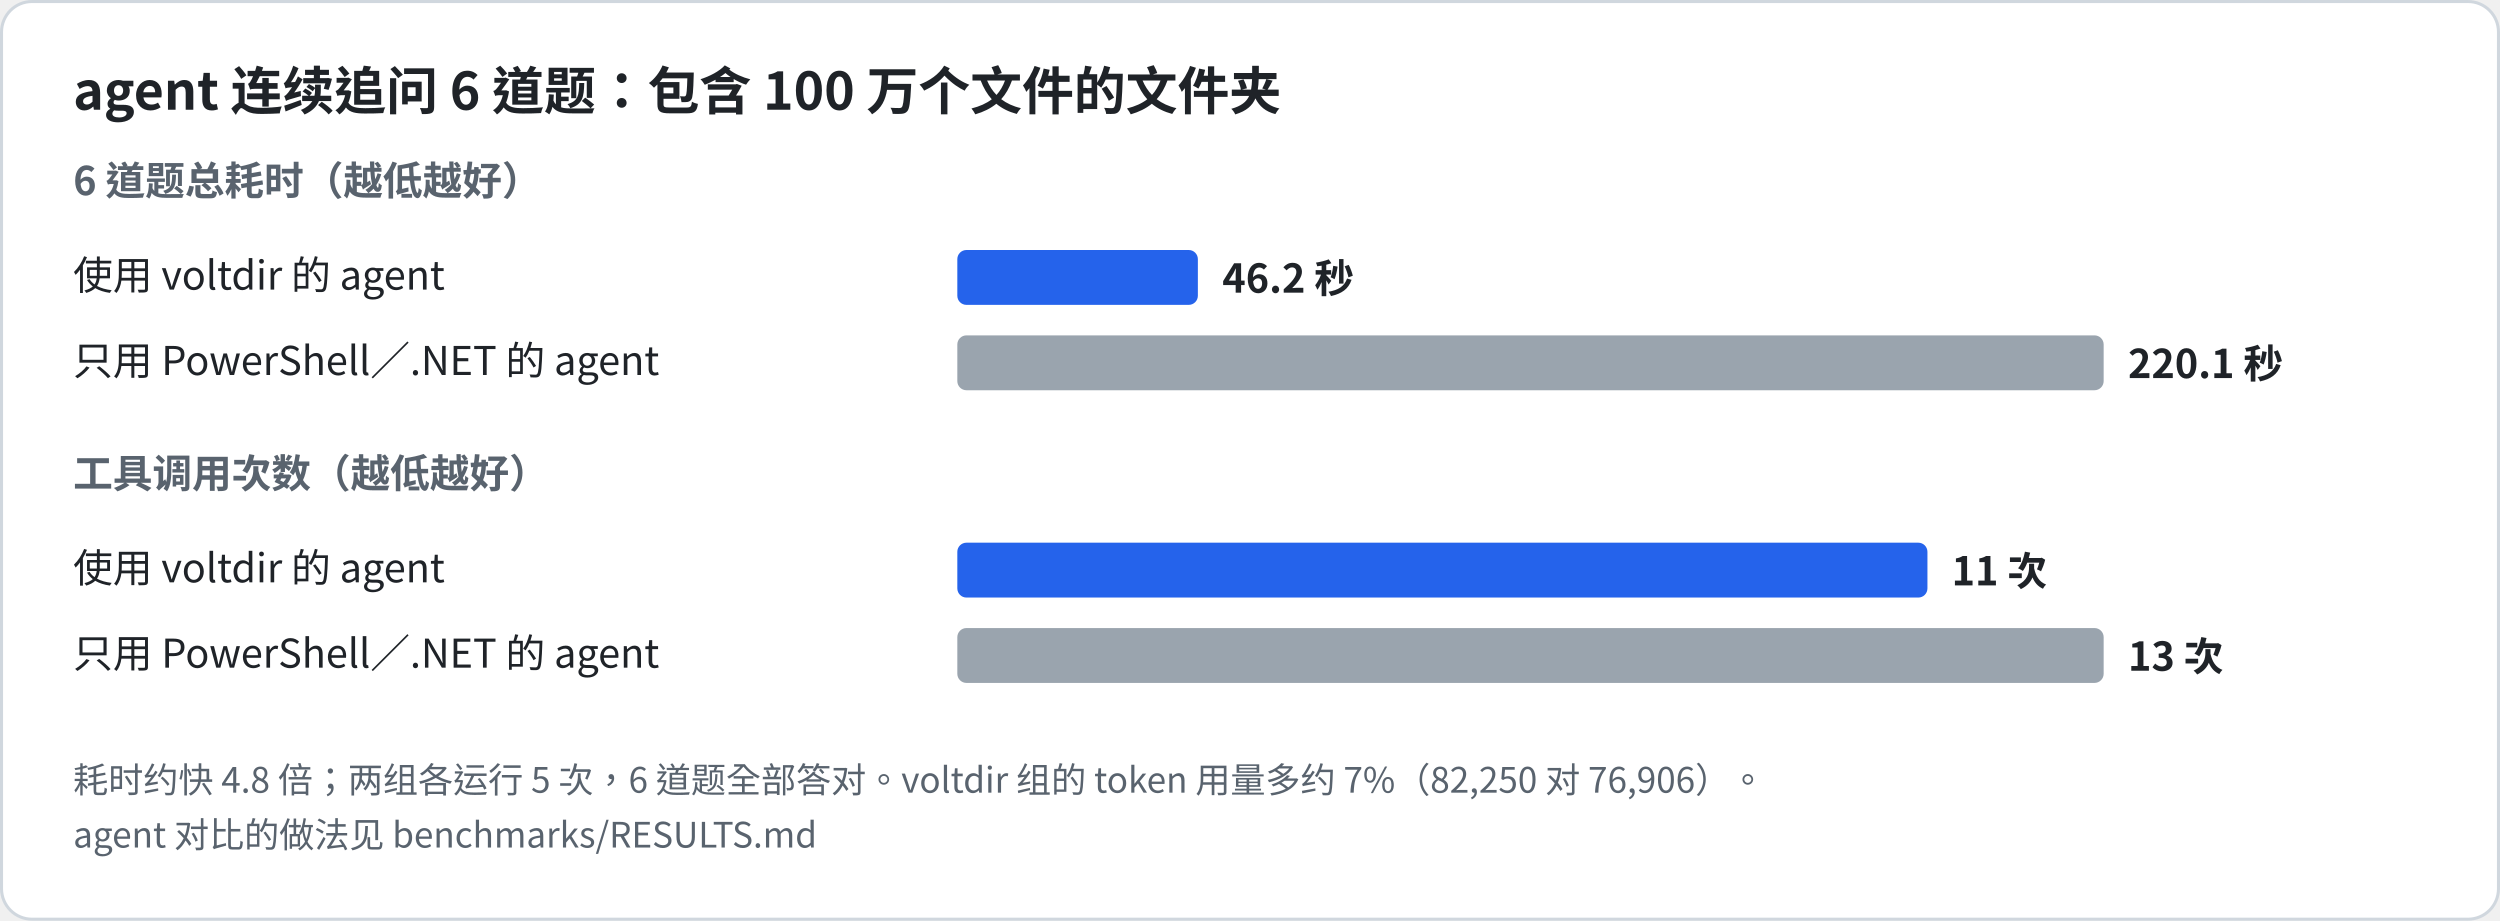
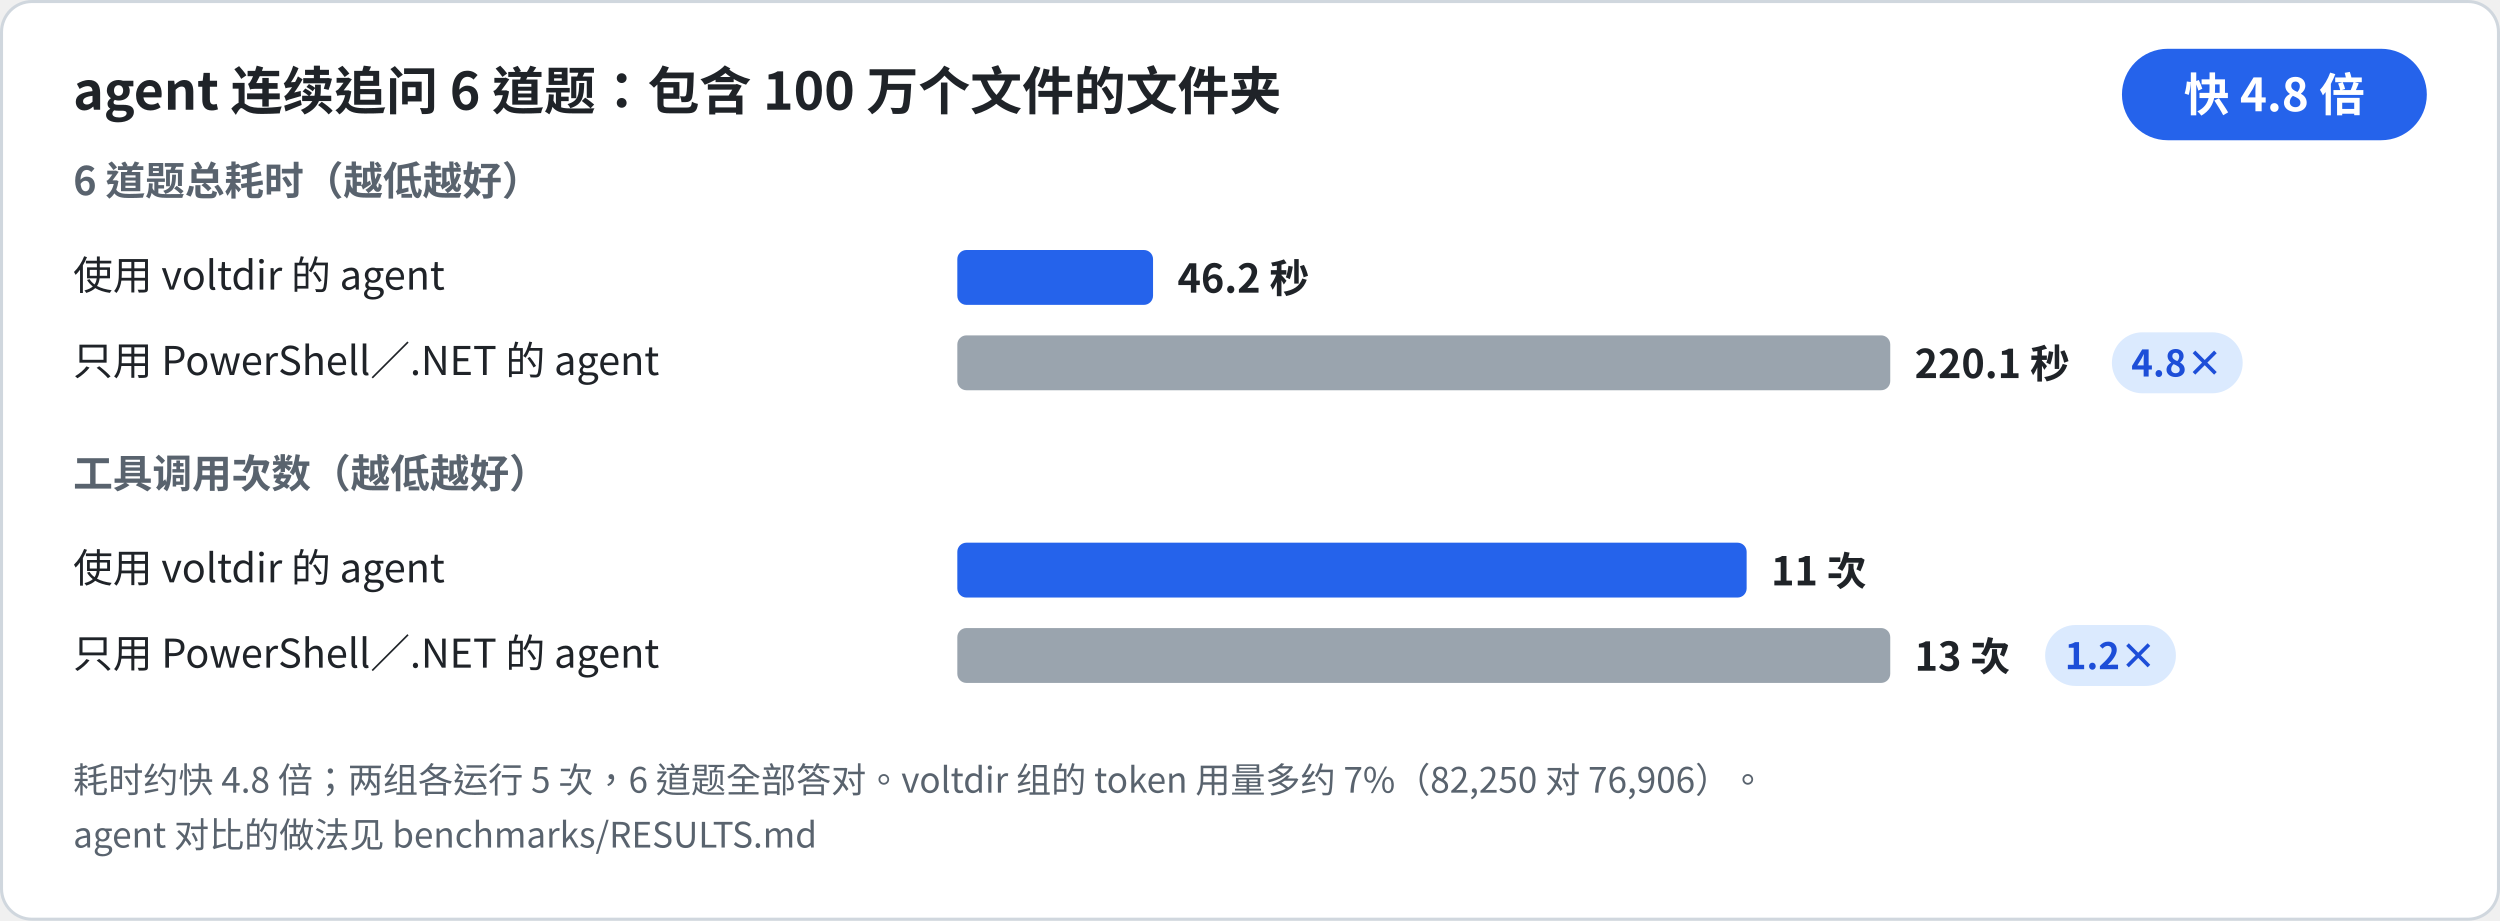
<svg xmlns="http://www.w3.org/2000/svg" width="820" height="302" viewBox="0 0 820 302" role="img" aria-label="agent 连续追问 6 道题：包含 100 万个文件的文件夹">
  <rect x="0.5" y="0.5" width="819" height="301" rx="10" fill="#ffffff" stroke="#d0d7de" />
+   <rect x="696.0" y="16" width="100.0" height="30" rx="15" fill="#2563eb" />
+   <text x="746.0" y="36.5" text-anchor="middle" font-family="'Segoe UI', 'Microsoft JhengHei', 'Microsoft YaHei', 'Yu Gothic', 'Meiryo', 'Malgun Gothic', 'PingFang TC', 'PingFang SC', 'Hiragino Sans', 'Apple SD Gothic Neo', 'Noto Sans CJK TC', sans-serif" font-size="15" font-weight="800" fill="#ffffff">快 4.8 倍</text>
  <text x="24" y="36" font-family="'Segoe UI', 'Microsoft JhengHei', 'Microsoft YaHei', 'Yu Gothic', 'Meiryo', 'Malgun Gothic', 'PingFang TC', 'PingFang SC', 'Hiragino Sans', 'Apple SD Gothic Neo', 'Noto Sans CJK TC', sans-serif" font-size="17" fill="#1f2328" font-weight="700">agent 连续追问 6 道题：包含 100 万个文件的文件夹</text>
  <text x="24" y="64" font-family="'Segoe UI', 'Microsoft JhengHei', 'Microsoft YaHei', 'Yu Gothic', 'Meiryo', 'Malgun Gothic', 'PingFang TC', 'PingFang SC', 'Hiragino Sans', 'Apple SD Gothic Neo', 'Noto Sans CJK TC', sans-serif" font-size="13" fill="#59636e" font-weight="600">6 道题总耗时（越低越好）</text>
  <text x="24" y="95" font-family="'Segoe UI', 'Microsoft JhengHei', 'Microsoft YaHei', 'Yu Gothic', 'Meiryo', 'Malgun Gothic', 'PingFang TC', 'PingFang SC', 'Hiragino Sans', 'Apple SD Gothic Neo', 'Noto Sans CJK TC', sans-serif" font-size="13" fill="#1f2328" font-weight="normal">使用 voltdir 的 agent</text>
-   <rect x="314" y="82" width="78.9" height="18" rx="3" fill="#2563eb" />
-   <text x="400.924" y="96" font-family="'Segoe UI', 'Microsoft JhengHei', 'Microsoft YaHei', 'Yu Gothic', 'Meiryo', 'Malgun Gothic', 'PingFang TC', 'PingFang SC', 'Hiragino Sans', 'Apple SD Gothic Neo', 'Noto Sans CJK TC', sans-serif" font-size="13" fill="#1f2328" font-weight="600">46.2 秒</text>
+   <rect x="314" y="82" width="64.2" height="18" rx="3" fill="#2563eb" />
+   <text x="386.231" y="96" font-family="'Segoe UI', 'Microsoft JhengHei', 'Microsoft YaHei', 'Yu Gothic', 'Meiryo', 'Malgun Gothic', 'PingFang TC', 'PingFang SC', 'Hiragino Sans', 'Apple SD Gothic Neo', 'Noto Sans CJK TC', sans-serif" font-size="13" fill="#1f2328" font-weight="600">46.2 秒</text>
  <text x="24" y="123" font-family="'Segoe UI', 'Microsoft JhengHei', 'Microsoft YaHei', 'Yu Gothic', 'Meiryo', 'Malgun Gothic', 'PingFang TC', 'PingFang SC', 'Hiragino Sans', 'Apple SD Gothic Neo', 'Noto Sans CJK TC', sans-serif" font-size="13" fill="#1f2328" font-weight="normal">只用 PowerShell／.NET 的 agent</text>
-   <rect x="314" y="110" width="376.0" height="18" rx="3" fill="#9aa4ae" />
-   <text x="698.0" y="124" font-family="'Segoe UI', 'Microsoft JhengHei', 'Microsoft YaHei', 'Yu Gothic', 'Meiryo', 'Malgun Gothic', 'PingFang TC', 'PingFang SC', 'Hiragino Sans', 'Apple SD Gothic Neo', 'Noto Sans CJK TC', sans-serif" font-size="13" fill="#1f2328" font-weight="600">220.1 秒</text>
+   <rect x="314" y="110" width="306.0" height="18" rx="3" fill="#9aa4ae" />
+   <text x="628.0" y="124" font-family="'Segoe UI', 'Microsoft JhengHei', 'Microsoft YaHei', 'Yu Gothic', 'Meiryo', 'Malgun Gothic', 'PingFang TC', 'PingFang SC', 'Hiragino Sans', 'Apple SD Gothic Neo', 'Noto Sans CJK TC', sans-serif" font-size="13" fill="#1f2328" font-weight="600">220.1 秒</text>
+   <rect x="692.7" y="109" width="42.9" height="20" rx="10" fill="#dbeafe" />
+   <text x="714.1" y="123.5" text-anchor="middle" font-family="'Segoe UI', 'Microsoft JhengHei', 'Microsoft YaHei', 'Yu Gothic', 'Meiryo', 'Malgun Gothic', 'PingFang TC', 'PingFang SC', 'Hiragino Sans', 'Apple SD Gothic Neo', 'Noto Sans CJK TC', sans-serif" font-size="12" font-weight="700" fill="#1d4ed8">4.8×</text>
  <text x="24" y="160" font-family="'Segoe UI', 'Microsoft JhengHei', 'Microsoft YaHei', 'Yu Gothic', 'Meiryo', 'Malgun Gothic', 'PingFang TC', 'PingFang SC', 'Hiragino Sans', 'Apple SD Gothic Neo', 'Noto Sans CJK TC', sans-serif" font-size="13" fill="#59636e" font-weight="600">工具调用次数（越低越好）</text>
  <text x="24" y="191" font-family="'Segoe UI', 'Microsoft JhengHei', 'Microsoft YaHei', 'Yu Gothic', 'Meiryo', 'Malgun Gothic', 'PingFang TC', 'PingFang SC', 'Hiragino Sans', 'Apple SD Gothic Neo', 'Noto Sans CJK TC', sans-serif" font-size="13" fill="#1f2328" font-weight="normal">使用 voltdir 的 agent</text>
-   <rect x="314" y="178" width="318.2" height="18" rx="3" fill="#2563eb" />
-   <text x="640.154" y="192" font-family="'Segoe UI', 'Microsoft JhengHei', 'Microsoft YaHei', 'Yu Gothic', 'Meiryo', 'Malgun Gothic', 'PingFang TC', 'PingFang SC', 'Hiragino Sans', 'Apple SD Gothic Neo', 'Noto Sans CJK TC', sans-serif" font-size="13" fill="#1f2328" font-weight="600">11 次</text>
+   <rect x="314" y="178" width="258.9" height="18" rx="3" fill="#2563eb" />
+   <text x="580.923" y="192" font-family="'Segoe UI', 'Microsoft JhengHei', 'Microsoft YaHei', 'Yu Gothic', 'Meiryo', 'Malgun Gothic', 'PingFang TC', 'PingFang SC', 'Hiragino Sans', 'Apple SD Gothic Neo', 'Noto Sans CJK TC', sans-serif" font-size="13" fill="#1f2328" font-weight="600">11 次</text>
  <text x="24" y="219" font-family="'Segoe UI', 'Microsoft JhengHei', 'Microsoft YaHei', 'Yu Gothic', 'Meiryo', 'Malgun Gothic', 'PingFang TC', 'PingFang SC', 'Hiragino Sans', 'Apple SD Gothic Neo', 'Noto Sans CJK TC', sans-serif" font-size="13" fill="#1f2328" font-weight="normal">只用 PowerShell／.NET 的 agent</text>
-   <rect x="314" y="206" width="376.0" height="18" rx="3" fill="#9aa4ae" />
-   <text x="698.0" y="220" font-family="'Segoe UI', 'Microsoft JhengHei', 'Microsoft YaHei', 'Yu Gothic', 'Meiryo', 'Malgun Gothic', 'PingFang TC', 'PingFang SC', 'Hiragino Sans', 'Apple SD Gothic Neo', 'Noto Sans CJK TC', sans-serif" font-size="13" fill="#1f2328" font-weight="600">13 次</text>
+   <rect x="314" y="206" width="306.0" height="18" rx="3" fill="#9aa4ae" />
+   <text x="628.0" y="220" font-family="'Segoe UI', 'Microsoft JhengHei', 'Microsoft YaHei', 'Yu Gothic', 'Meiryo', 'Malgun Gothic', 'PingFang TC', 'PingFang SC', 'Hiragino Sans', 'Apple SD Gothic Neo', 'Noto Sans CJK TC', sans-serif" font-size="13" fill="#1f2328" font-weight="600">13 次</text>
+   <rect x="670.8" y="205" width="42.9" height="20" rx="10" fill="#dbeafe" />
+   <text x="692.3" y="219.5" text-anchor="middle" font-family="'Segoe UI', 'Microsoft JhengHei', 'Microsoft YaHei', 'Yu Gothic', 'Meiryo', 'Malgun Gothic', 'PingFang TC', 'PingFang SC', 'Hiragino Sans', 'Apple SD Gothic Neo', 'Noto Sans CJK TC', sans-serif" font-size="12" font-weight="700" fill="#1d4ed8">1.2×</text>
  <text x="24" y="260" font-family="'Segoe UI', 'Microsoft JhengHei', 'Microsoft YaHei', 'Yu Gothic', 'Meiryo', 'Malgun Gothic', 'PingFang TC', 'PingFang SC', 'Hiragino Sans', 'Apple SD Gothic Neo', 'Noto Sans CJK TC', sans-serif" font-size="11.5" fill="#59636e" font-weight="normal">耗时约快 4.8 倍；两组各运行 5 次，6 道题全部答对。voltdir 组的 token 用量多约 7%（82,250 对 76,906）。</text>
  <text x="24" y="278" font-family="'Segoe UI', 'Microsoft JhengHei', 'Microsoft YaHei', 'Yu Gothic', 'Meiryo', 'Malgun Gothic', 'PingFang TC', 'PingFang SC', 'Hiragino Sans', 'Apple SD Gothic Neo', 'Noto Sans CJK TC', sans-serif" font-size="11.5" fill="#59636e" font-weight="normal">agent 对比的做法见 benchmarks/RESULTS.md</text>
</svg>
